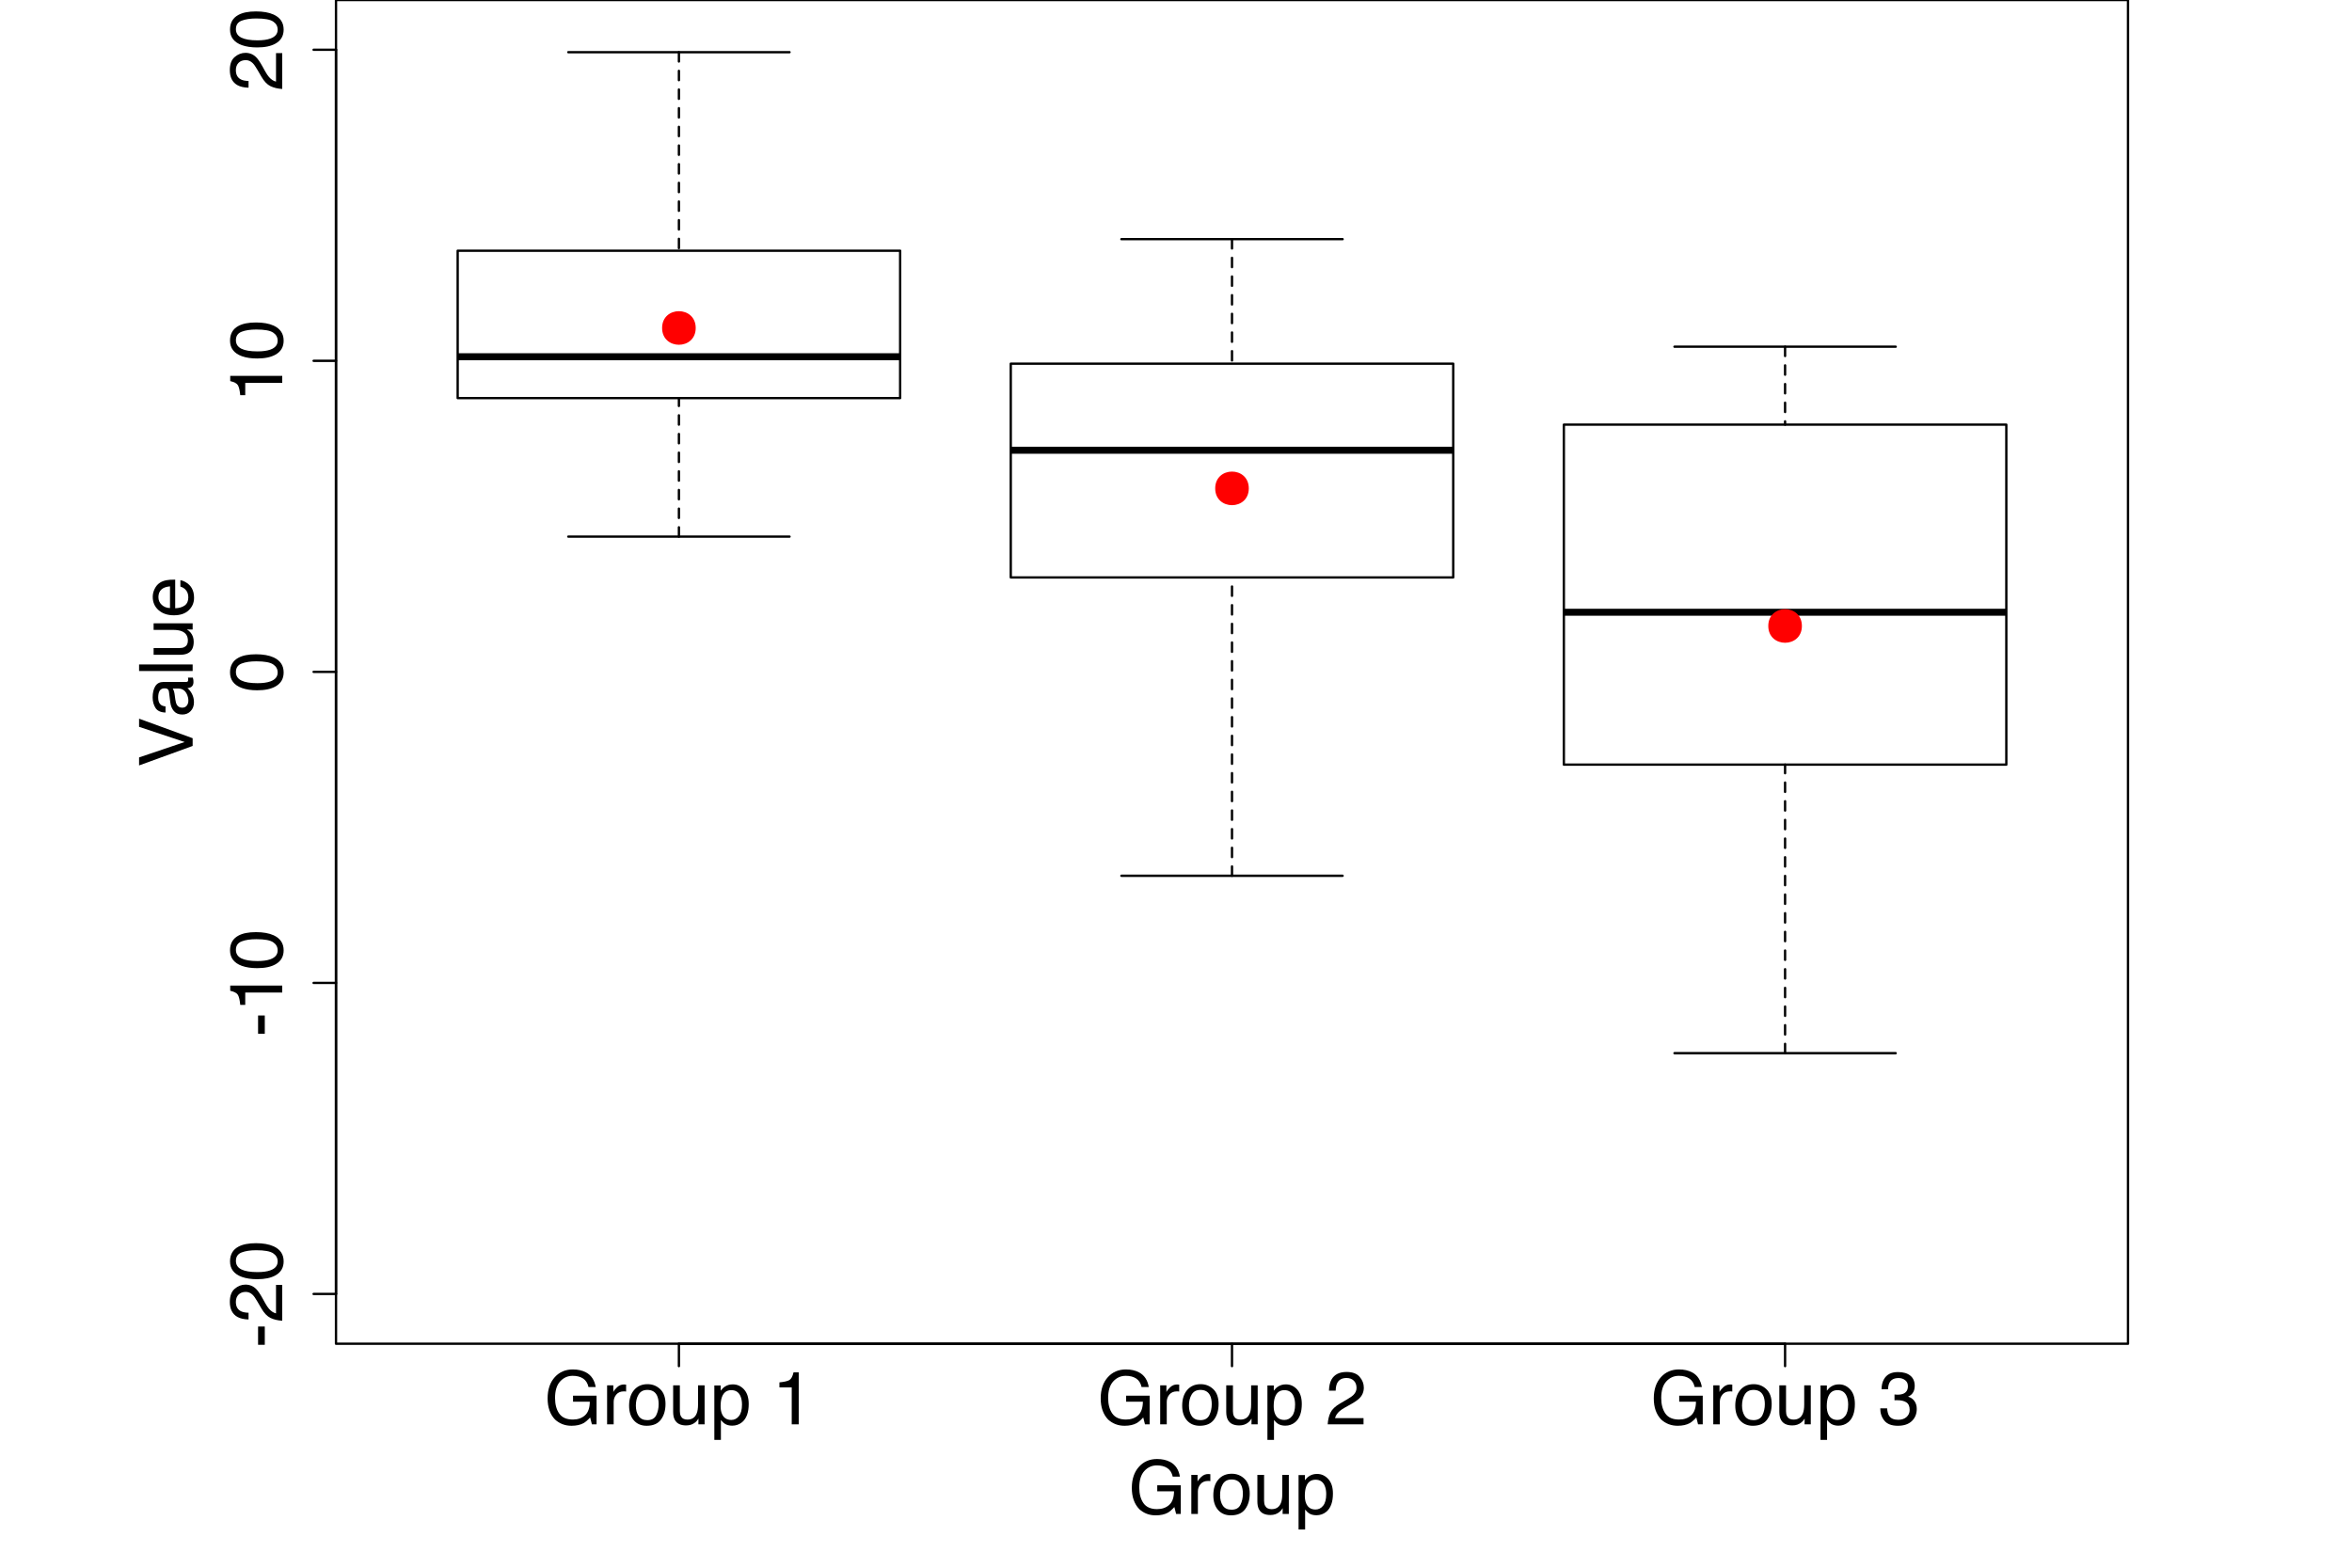
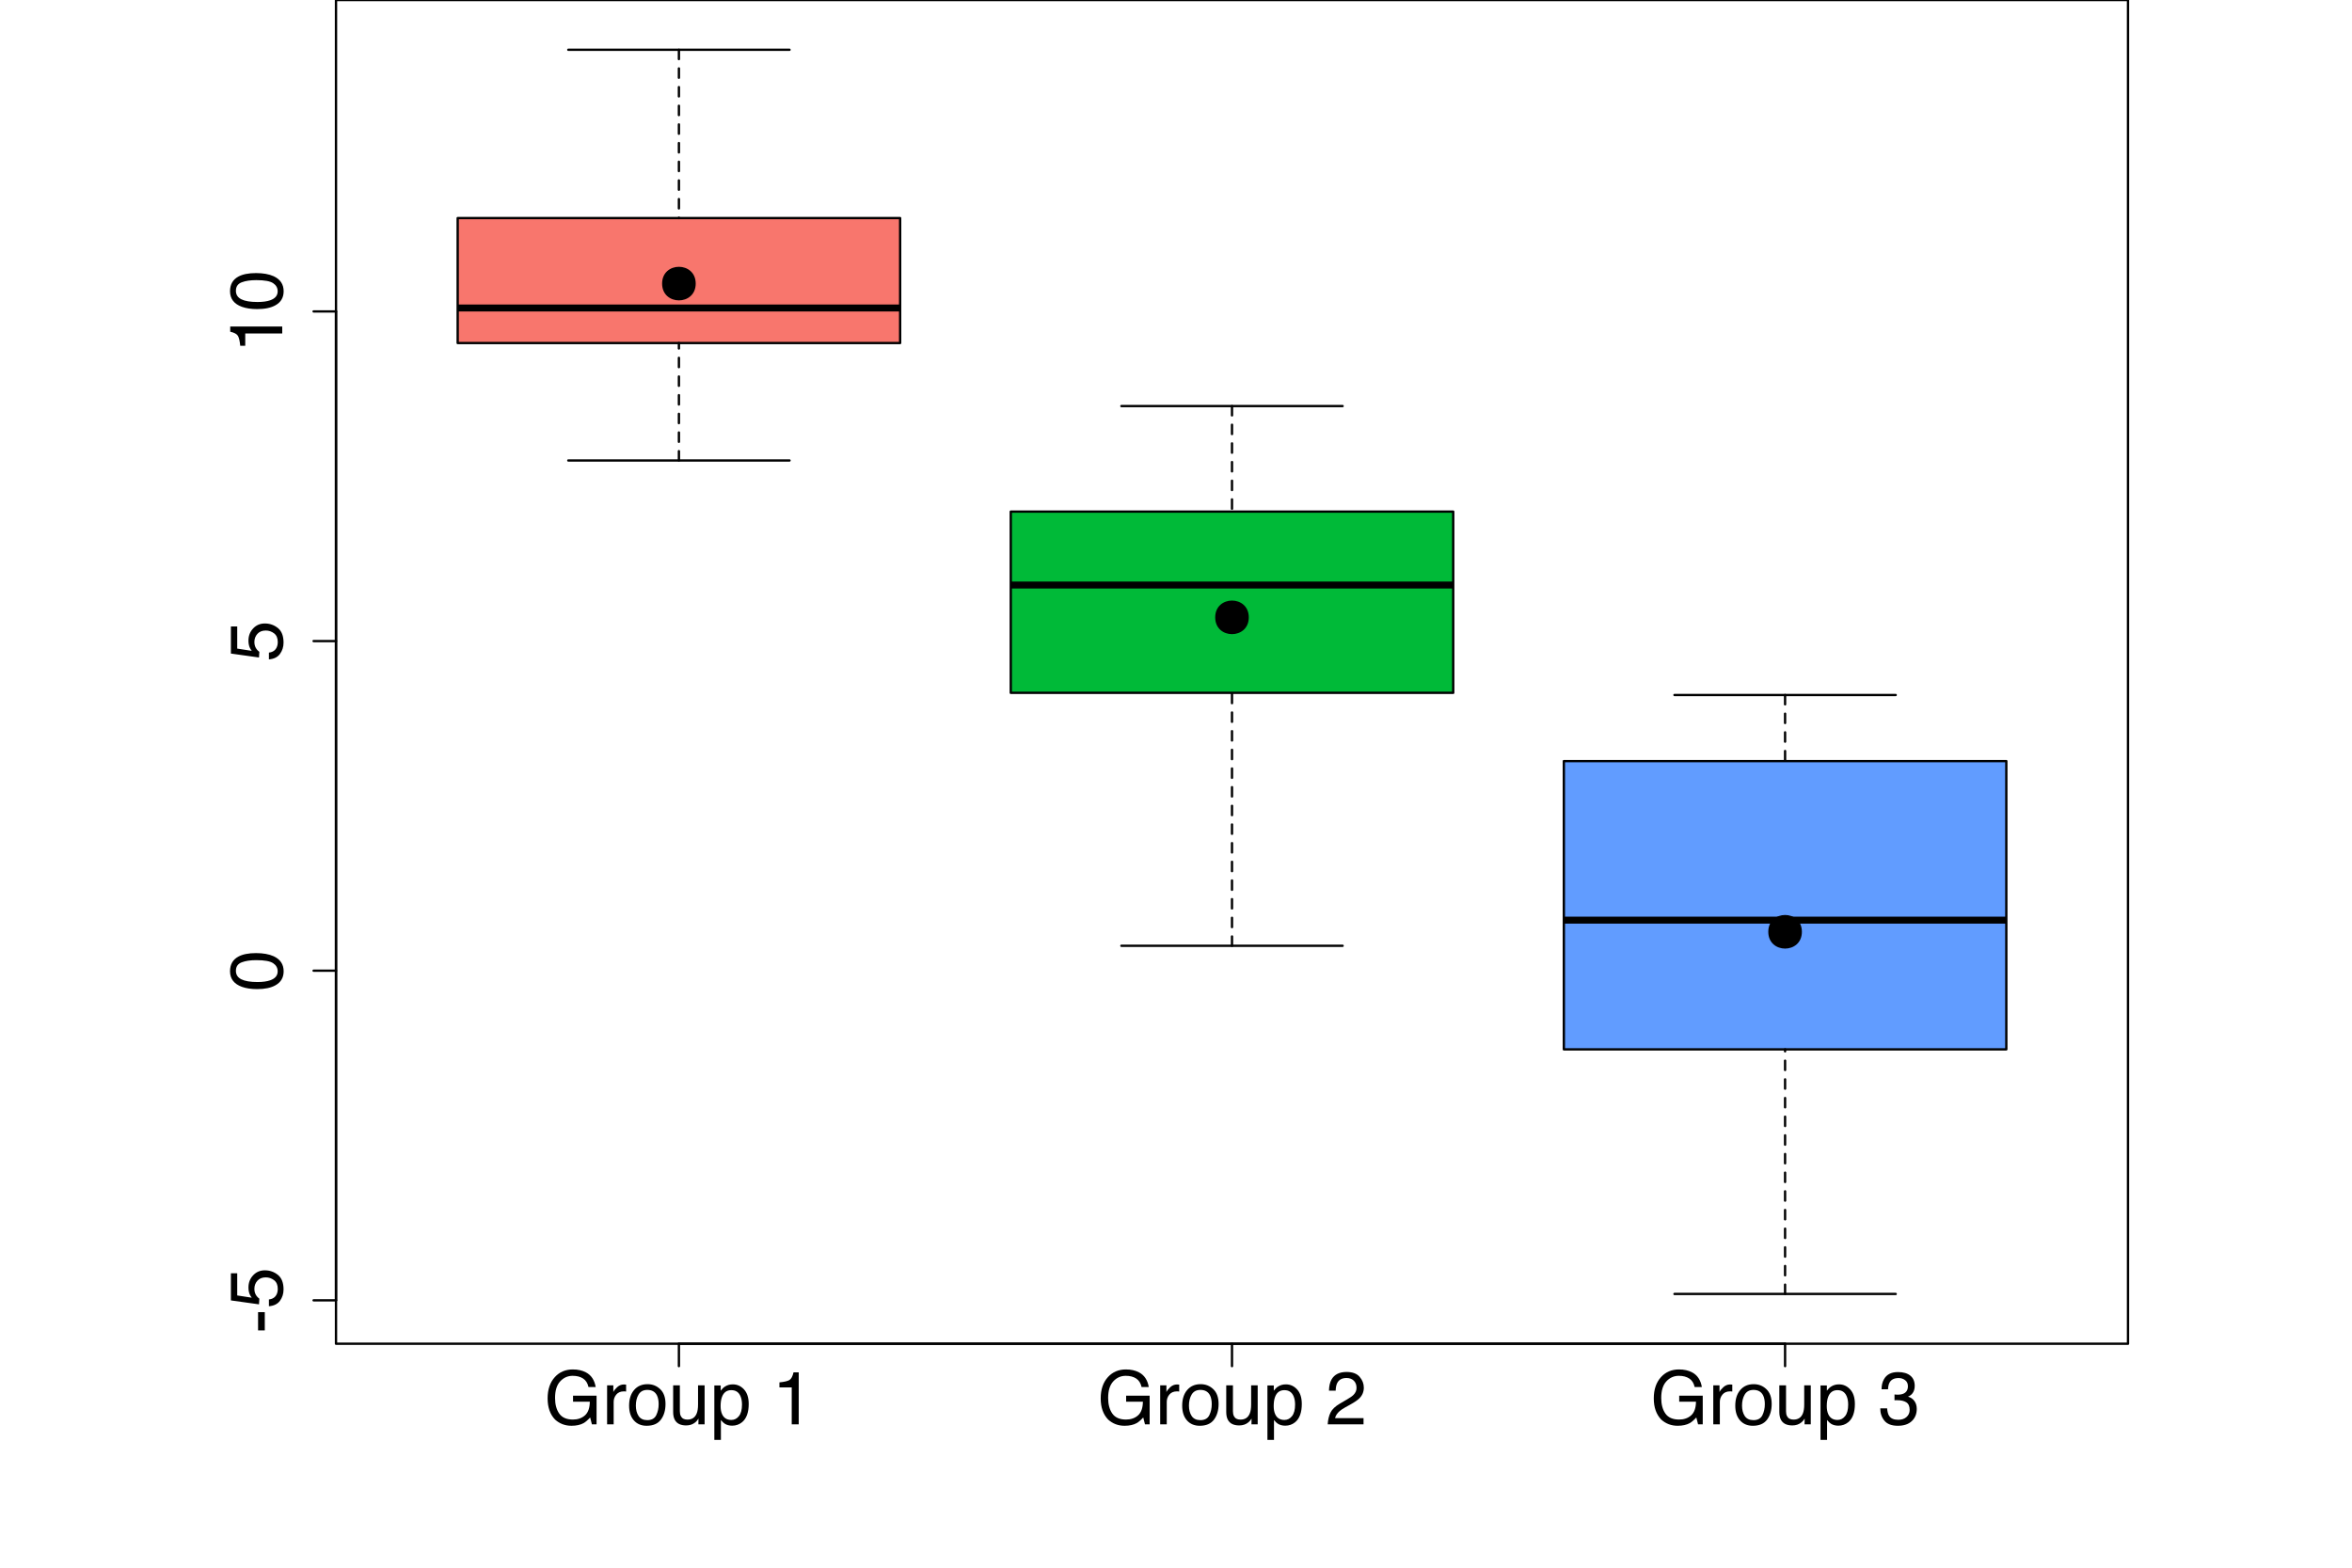
<svg xmlns="http://www.w3.org/2000/svg" xmlns:xlink="http://www.w3.org/1999/xlink" width="756pt" height="504pt" viewBox="0 0 756 504" version="1.1">
  <defs>
    <g>
      <symbol overflow="visible" id="glyph0-0">
        <path style="stroke:none;" d="M 0.781 0 L 0.781 -17.219 L 14.438 -17.219 L 14.438 0 Z M 12.281 -2.156 L 12.281 -15.062 L 2.938 -15.062 L 2.938 -2.156 Z M 12.281 -2.156 " />
      </symbol>
      <symbol overflow="visible" id="glyph0-1">
        <path style="stroke:none;" d="M 9.266 -17.656 C 10.891 -17.656 12.289 -17.344 13.469 -16.719 C 15.176 -15.82 16.223 -14.25 16.609 -12 L 14.297 -12 C 14.016 -13.258 13.43 -14.176 12.547 -14.75 C 11.672 -15.32 10.562 -15.609 9.219 -15.609 C 7.625 -15.609 6.281 -15.008 5.188 -13.812 C 4.094 -12.625 3.547 -10.844 3.547 -8.469 C 3.547 -6.426 3.992 -4.758 4.891 -3.469 C 5.797 -2.188 7.266 -1.547 9.297 -1.547 C 10.848 -1.547 12.133 -1.992 13.156 -2.891 C 14.176 -3.797 14.695 -5.258 14.719 -7.281 L 9.328 -7.281 L 9.328 -9.219 L 16.891 -9.219 L 16.891 0 L 15.391 0 L 14.828 -2.219 C 14.035 -1.352 13.336 -0.75 12.734 -0.406 C 11.703 0.164 10.398 0.453 8.828 0.453 C 6.785 0.453 5.031 -0.207 3.562 -1.531 C 1.957 -3.188 1.156 -5.457 1.156 -8.344 C 1.156 -11.227 1.938 -13.52 3.5 -15.219 C 4.988 -16.844 6.91 -17.656 9.266 -17.656 Z M 8.891 -17.688 Z M 8.891 -17.688 " />
      </symbol>
      <symbol overflow="visible" id="glyph0-2">
        <path style="stroke:none;" d="M 1.609 -12.547 L 3.609 -12.547 L 3.609 -10.391 C 3.773 -10.805 4.176 -11.316 4.812 -11.922 C 5.457 -12.523 6.195 -12.828 7.031 -12.828 C 7.07 -12.828 7.141 -12.82 7.234 -12.812 C 7.328 -12.812 7.488 -12.801 7.719 -12.781 L 7.719 -10.547 C 7.594 -10.566 7.473 -10.582 7.359 -10.594 C 7.254 -10.602 7.141 -10.609 7.016 -10.609 C 5.953 -10.609 5.133 -10.266 4.562 -9.578 C 4 -8.898 3.719 -8.113 3.719 -7.219 L 3.719 0 L 1.609 0 Z M 1.609 -12.547 " />
      </symbol>
      <symbol overflow="visible" id="glyph0-3">
        <path style="stroke:none;" d="M 6.531 -1.359 C 7.926 -1.359 8.883 -1.883 9.406 -2.938 C 9.926 -4 10.188 -5.18 10.188 -6.484 C 10.188 -7.648 10 -8.602 9.625 -9.344 C 9.031 -10.5 8.004 -11.078 6.547 -11.078 C 5.266 -11.078 4.328 -10.582 3.734 -9.594 C 3.148 -8.613 2.859 -7.426 2.859 -6.031 C 2.859 -4.695 3.148 -3.582 3.734 -2.688 C 4.328 -1.801 5.258 -1.359 6.531 -1.359 Z M 6.609 -12.922 C 8.223 -12.922 9.586 -12.379 10.703 -11.297 C 11.828 -10.223 12.391 -8.641 12.391 -6.547 C 12.391 -4.516 11.895 -2.836 10.906 -1.516 C 9.926 -0.203 8.398 0.453 6.328 0.453 C 4.598 0.453 3.223 -0.129 2.203 -1.297 C 1.191 -2.461 0.688 -4.031 0.688 -6 C 0.688 -8.113 1.223 -9.797 2.297 -11.047 C 3.367 -12.297 4.805 -12.922 6.609 -12.922 Z M 6.547 -12.859 Z M 6.547 -12.859 " />
      </symbol>
      <symbol overflow="visible" id="glyph0-4">
        <path style="stroke:none;" d="M 3.656 -12.547 L 3.656 -4.219 C 3.656 -3.582 3.758 -3.062 3.969 -2.656 C 4.344 -1.906 5.039 -1.531 6.062 -1.531 C 7.531 -1.531 8.531 -2.188 9.062 -3.5 C 9.352 -4.195 9.5 -5.16 9.5 -6.391 L 9.5 -12.547 L 11.609 -12.547 L 11.609 0 L 9.609 0 L 9.641 -1.859 C 9.359 -1.379 9.016 -0.973 8.609 -0.641 C 7.805 0.016 6.832 0.344 5.688 0.344 C 3.895 0.344 2.676 -0.254 2.031 -1.453 C 1.676 -2.098 1.5 -2.953 1.5 -4.016 L 1.5 -12.547 Z M 6.547 -12.859 Z M 6.547 -12.859 " />
      </symbol>
      <symbol overflow="visible" id="glyph0-5">
        <path style="stroke:none;" d="M 6.844 -1.422 C 7.832 -1.422 8.648 -1.832 9.297 -2.656 C 9.953 -3.477 10.281 -4.711 10.281 -6.359 C 10.281 -7.359 10.133 -8.219 9.844 -8.938 C 9.301 -10.312 8.301 -11 6.844 -11 C 5.383 -11 4.383 -10.27 3.844 -8.812 C 3.551 -8.031 3.406 -7.039 3.406 -5.844 C 3.406 -4.875 3.551 -4.047 3.844 -3.359 C 4.395 -2.066 5.395 -1.422 6.844 -1.422 Z M 1.391 -12.5 L 3.438 -12.5 L 3.438 -10.828 C 3.852 -11.398 4.312 -11.844 4.812 -12.156 C 5.531 -12.625 6.367 -12.859 7.328 -12.859 C 8.742 -12.859 9.945 -12.312 10.938 -11.219 C 11.938 -10.133 12.438 -8.578 12.438 -6.547 C 12.438 -3.816 11.723 -1.863 10.297 -0.688 C 9.391 0.051 8.332 0.422 7.125 0.422 C 6.176 0.422 5.383 0.211 4.75 -0.203 C 4.375 -0.43 3.957 -0.832 3.5 -1.406 L 3.5 5 L 1.391 5 Z M 1.391 -12.5 " />
      </symbol>
      <symbol overflow="visible" id="glyph0-6">
        <path style="stroke:none;" d="" />
      </symbol>
      <symbol overflow="visible" id="glyph0-7">
        <path style="stroke:none;" d="M 2.297 -11.891 L 2.297 -13.5 C 3.816 -13.645 4.879 -13.891 5.484 -14.234 C 6.086 -14.586 6.535 -15.414 6.828 -16.719 L 8.5 -16.719 L 8.5 0 L 6.25 0 L 6.25 -11.891 Z M 2.297 -11.891 " />
      </symbol>
      <symbol overflow="visible" id="glyph0-8">
        <path style="stroke:none;" d="M 0.75 0 C 0.832 -1.445 1.129 -2.703 1.641 -3.766 C 2.16 -4.836 3.176 -5.812 4.688 -6.688 L 6.938 -8 C 7.945 -8.582 8.656 -9.082 9.062 -9.5 C 9.695 -10.145 10.016 -10.883 10.016 -11.719 C 10.016 -12.695 9.723 -13.473 9.141 -14.047 C 8.555 -14.617 7.773 -14.906 6.797 -14.906 C 5.348 -14.906 4.348 -14.359 3.797 -13.266 C 3.504 -12.68 3.344 -11.867 3.312 -10.828 L 1.156 -10.828 C 1.188 -12.285 1.457 -13.477 1.969 -14.406 C 2.883 -16.031 4.5 -16.844 6.812 -16.844 C 8.727 -16.844 10.129 -16.32 11.016 -15.281 C 11.91 -14.238 12.359 -13.082 12.359 -11.812 C 12.359 -10.469 11.883 -9.32 10.938 -8.375 C 10.383 -7.812 9.406 -7.141 8 -6.359 L 6.391 -5.469 C 5.617 -5.039 5.016 -4.633 4.578 -4.25 C 3.797 -3.57 3.305 -2.82 3.109 -2 L 12.266 -2 L 12.266 0 Z M 0.75 0 " />
      </symbol>
      <symbol overflow="visible" id="glyph0-9">
        <path style="stroke:none;" d="M 6.234 0.453 C 4.254 0.453 2.816 -0.086 1.922 -1.172 C 1.023 -2.266 0.578 -3.594 0.578 -5.156 L 2.781 -5.156 C 2.875 -4.07 3.078 -3.285 3.391 -2.797 C 3.93 -1.91 4.922 -1.469 6.359 -1.469 C 7.461 -1.469 8.348 -1.766 9.016 -2.359 C 9.691 -2.953 10.031 -3.719 10.031 -4.656 C 10.031 -5.812 9.676 -6.617 8.969 -7.078 C 8.258 -7.535 7.281 -7.766 6.031 -7.766 C 5.883 -7.766 5.738 -7.766 5.594 -7.766 C 5.445 -7.766 5.301 -7.758 5.156 -7.75 L 5.156 -9.609 C 5.375 -9.586 5.555 -9.57 5.703 -9.562 C 5.859 -9.551 6.02 -9.547 6.188 -9.547 C 6.977 -9.547 7.629 -9.672 8.141 -9.922 C 9.023 -10.359 9.469 -11.141 9.469 -12.266 C 9.469 -13.109 9.172 -13.754 8.578 -14.203 C 7.984 -14.66 7.289 -14.891 6.5 -14.891 C 5.094 -14.891 4.125 -14.422 3.594 -13.484 C 3.289 -12.961 3.117 -12.227 3.078 -11.281 L 1 -11.281 C 1 -12.531 1.25 -13.594 1.75 -14.469 C 2.602 -16.031 4.113 -16.812 6.281 -16.812 C 7.988 -16.812 9.312 -16.426 10.25 -15.656 C 11.188 -14.895 11.656 -13.797 11.656 -12.359 C 11.656 -11.328 11.379 -10.488 10.828 -9.844 C 10.484 -9.445 10.039 -9.133 9.5 -8.906 C 10.375 -8.664 11.062 -8.195 11.562 -7.5 C 12.062 -6.812 12.312 -5.969 12.312 -4.969 C 12.312 -3.363 11.781 -2.055 10.719 -1.047 C 9.664 -0.047 8.172 0.453 6.234 0.453 Z M 6.234 0.453 " />
      </symbol>
      <symbol overflow="visible" id="glyph1-0">
        <path style="stroke:none;" d="M 0 -0.781 L -17.219 -0.781 L -17.219 -14.438 L 0 -14.438 Z M -2.156 -12.281 L -15.062 -12.281 L -15.062 -2.938 L -2.156 -2.938 Z M -2.156 -12.281 " />
      </symbol>
      <symbol overflow="visible" id="glyph1-1">
        <path style="stroke:none;" d="M -7.766 -1 L -7.766 -6.875 L -5.609 -6.875 L -5.609 -1 Z M -7.766 -1 " />
      </symbol>
      <symbol overflow="visible" id="glyph1-2">
-         <path style="stroke:none;" d="M 0 -0.75 C -1.445 -0.832 -2.703 -1.129 -3.766 -1.641 C -4.836 -2.16 -5.812 -3.176 -6.688 -4.688 L -8 -6.938 C -8.582 -7.945 -9.082 -8.656 -9.5 -9.062 C -10.145 -9.695 -10.883 -10.016 -11.719 -10.016 C -12.695 -10.016 -13.473 -9.723 -14.047 -9.141 C -14.617 -8.555 -14.906 -7.773 -14.906 -6.797 C -14.906 -5.348 -14.359 -4.348 -13.266 -3.797 C -12.68 -3.504 -11.867 -3.344 -10.828 -3.312 L -10.828 -1.156 C -12.285 -1.188 -13.477 -1.457 -14.406 -1.969 C -16.031 -2.883 -16.844 -4.5 -16.844 -6.812 C -16.844 -8.727 -16.32 -10.129 -15.281 -11.016 C -14.238 -11.91 -13.082 -12.359 -11.812 -12.359 C -10.469 -12.359 -9.32 -11.883 -8.375 -10.938 C -7.812 -10.383 -7.141 -9.406 -6.359 -8 L -5.469 -6.391 C -5.039 -5.617 -4.633 -5.016 -4.25 -4.578 C -3.57 -3.797 -2.82 -3.305 -2 -3.109 L -2 -12.266 L 0 -12.266 Z M 0 -0.75 " />
+         <path style="stroke:none;" d="M -4.281 -2.969 C -3.07 -3.102 -2.238 -3.66 -1.781 -4.641 C -1.551 -5.141 -1.438 -5.719 -1.438 -6.375 C -1.438 -7.625 -1.832 -8.551 -2.625 -9.156 C -3.426 -9.758 -4.312 -10.062 -5.281 -10.062 C -6.445 -10.062 -7.348 -9.703 -7.984 -8.984 C -8.629 -8.266 -8.953 -7.406 -8.953 -6.406 C -8.953 -5.688 -8.812 -5.066 -8.531 -4.547 C -8.25 -4.023 -7.859 -3.582 -7.359 -3.219 L -7.469 -1.391 L -16.5 -2.656 L -16.5 -11.375 L -14.469 -11.375 L -14.469 -4.25 L -9.797 -3.531 C -10.098 -3.914 -10.32 -4.285 -10.469 -4.641 C -10.727 -5.266 -10.859 -5.988 -10.859 -6.812 C -10.859 -8.352 -10.359 -9.656 -9.359 -10.719 C -8.367 -11.789 -7.113 -12.328 -5.594 -12.328 C -4.008 -12.328 -2.609 -11.836 -1.391 -10.859 C -0.18 -9.879 0.422 -8.316 0.422 -6.172 C 0.422 -4.797 0.035 -3.582 -0.734 -2.531 C -1.504 -1.488 -2.688 -0.906 -4.281 -0.781 Z M -4.281 -2.969 " />
      </symbol>
      <symbol overflow="visible" id="glyph1-3">
        <path style="stroke:none;" d="M -16.781 -6.5 C -16.781 -8.664 -15.883 -10.234 -14.094 -11.203 C -12.719 -11.953 -10.828 -12.328 -8.422 -12.328 C -6.141 -12.328 -4.25 -11.988 -2.75 -11.312 C -0.613 -10.32 0.453 -8.711 0.453 -6.484 C 0.453 -4.461 -0.422 -2.961 -2.172 -1.984 C -3.629 -1.16 -5.586 -0.75 -8.047 -0.75 C -9.953 -0.75 -11.594 -0.992 -12.969 -1.484 C -15.508 -2.41 -16.781 -4.082 -16.781 -6.5 Z M -1.469 -6.469 C -1.469 -7.562 -1.953 -8.43 -2.922 -9.078 C -3.891 -9.734 -5.691 -10.062 -8.328 -10.062 C -10.234 -10.062 -11.801 -9.828 -13.031 -9.359 C -14.27 -8.891 -14.891 -7.977 -14.891 -6.625 C -14.891 -5.383 -14.301 -4.473 -13.125 -3.891 C -11.957 -3.316 -10.238 -3.031 -7.969 -3.031 C -6.258 -3.031 -4.883 -3.219 -3.844 -3.594 C -2.258 -4.156 -1.469 -5.113 -1.469 -6.469 Z M -1.469 -6.469 " />
      </symbol>
      <symbol overflow="visible" id="glyph1-4">
        <path style="stroke:none;" d="M -11.891 -2.297 L -13.5 -2.297 C -13.645 -3.816 -13.891 -4.879 -14.234 -5.484 C -14.586 -6.086 -15.414 -6.535 -16.719 -6.828 L -16.719 -8.5 L 0 -8.5 L 0 -6.25 L -11.891 -6.25 Z M -11.891 -2.297 " />
      </symbol>
-       <symbol overflow="visible" id="glyph1-5">
-         <path style="stroke:none;" d="M -17.219 -3.188 L -2.562 -8.141 L -17.219 -13.016 L -17.219 -15.641 L 0 -9.359 L 0 -6.875 L -17.219 -0.609 Z M -17.219 -3.188 " />
-       </symbol>
-       <symbol overflow="visible" id="glyph1-6">
-         <path style="stroke:none;" d="M -3.344 -3.172 C -2.727 -3.172 -2.242 -3.391 -1.891 -3.828 C -1.547 -4.273 -1.375 -4.805 -1.375 -5.422 C -1.375 -6.16 -1.547 -6.879 -1.891 -7.578 C -2.461 -8.742 -3.395 -9.328 -4.688 -9.328 L -6.391 -9.328 C -6.223 -9.066 -6.082 -8.734 -5.969 -8.328 C -5.863 -7.922 -5.789 -7.523 -5.75 -7.141 L -5.578 -5.859 C -5.473 -5.098 -5.312 -4.523 -5.094 -4.141 C -4.727 -3.492 -4.145 -3.172 -3.344 -3.172 Z M -7.609 -8.281 C -7.672 -8.758 -7.875 -9.082 -8.219 -9.25 C -8.406 -9.344 -8.676 -9.391 -9.031 -9.391 C -9.75 -9.391 -10.27 -9.133 -10.594 -8.625 C -10.914 -8.113 -11.078 -7.379 -11.078 -6.422 C -11.078 -5.316 -10.781 -4.535 -10.188 -4.078 C -9.852 -3.816 -9.363 -3.648 -8.719 -3.578 L -8.719 -1.609 C -10.27 -1.648 -11.348 -2.148 -11.953 -3.109 C -12.555 -4.078 -12.859 -5.195 -12.859 -6.469 C -12.859 -7.945 -12.578 -9.145 -12.016 -10.062 C -11.453 -10.977 -10.578 -11.438 -9.391 -11.438 L -2.156 -11.438 C -1.938 -11.438 -1.758 -11.477 -1.625 -11.562 C -1.5 -11.656 -1.438 -11.848 -1.438 -12.141 C -1.438 -12.234 -1.441 -12.336 -1.453 -12.453 C -1.461 -12.578 -1.477 -12.703 -1.5 -12.828 L 0.062 -12.828 C 0.156 -12.504 0.211 -12.254 0.234 -12.078 C 0.254 -11.91 0.266 -11.676 0.266 -11.375 C 0.266 -10.656 0.008 -10.129 -0.5 -9.797 C -0.781 -9.629 -1.172 -9.508 -1.672 -9.438 C -1.109 -9.008 -0.617 -8.391 -0.203 -7.578 C 0.211 -6.773 0.422 -5.891 0.422 -4.922 C 0.422 -3.754 0.066 -2.801 -0.641 -2.062 C -1.348 -1.332 -2.234 -0.969 -3.297 -0.969 C -4.461 -0.969 -5.363 -1.328 -6 -2.047 C -6.645 -2.773 -7.039 -3.727 -7.188 -4.906 Z M -12.859 -6.531 Z M -12.859 -6.531 " />
-       </symbol>
-       <symbol overflow="visible" id="glyph1-7">
-         <path style="stroke:none;" d="M -17.219 -1.609 L -17.219 -3.719 L 0 -3.719 L 0 -1.609 Z M -17.219 -1.609 " />
-       </symbol>
-       <symbol overflow="visible" id="glyph1-8">
-         <path style="stroke:none;" d="M -12.547 -3.656 L -4.219 -3.656 C -3.582 -3.656 -3.062 -3.758 -2.656 -3.969 C -1.906 -4.344 -1.531 -5.039 -1.531 -6.062 C -1.531 -7.531 -2.188 -8.531 -3.5 -9.062 C -4.195 -9.352 -5.16 -9.5 -6.391 -9.5 L -12.547 -9.5 L -12.547 -11.609 L 0 -11.609 L 0 -9.609 L -1.859 -9.641 C -1.379 -9.359 -0.973 -9.016 -0.641 -8.609 C 0.016 -7.805 0.344 -6.832 0.344 -5.688 C 0.344 -3.895 -0.254 -2.676 -1.453 -2.031 C -2.098 -1.676 -2.953 -1.5 -4.016 -1.5 L -12.547 -1.5 Z M -12.859 -6.547 Z M -12.859 -6.547 " />
-       </symbol>
-       <symbol overflow="visible" id="glyph1-9">
-         <path style="stroke:none;" d="M -12.828 -6.781 C -12.828 -7.664 -12.617 -8.523 -12.203 -9.359 C -11.785 -10.203 -11.242 -10.844 -10.578 -11.281 C -9.953 -11.695 -9.219 -11.977 -8.375 -12.125 C -7.789 -12.25 -6.867 -12.312 -5.609 -12.312 L -5.609 -3.109 C -4.328 -3.148 -3.301 -3.453 -2.531 -4.016 C -1.77 -4.578 -1.391 -5.445 -1.391 -6.625 C -1.391 -7.727 -1.75 -8.609 -2.469 -9.266 C -2.895 -9.641 -3.383 -9.906 -3.938 -10.062 L -3.938 -12.125 C -3.477 -12.07 -2.961 -11.891 -2.391 -11.578 C -1.828 -11.273 -1.367 -10.93 -1.016 -10.547 C -0.391 -9.91 0.035 -9.117 0.266 -8.172 C 0.391 -7.66 0.453 -7.086 0.453 -6.453 C 0.453 -4.891 -0.113 -3.562 -1.25 -2.469 C -2.395 -1.383 -3.988 -0.844 -6.031 -0.844 C -8.051 -0.844 -9.688 -1.391 -10.938 -2.484 C -12.195 -3.578 -12.828 -5.008 -12.828 -6.781 Z M -7.281 -10.141 C -8.195 -10.055 -8.926 -9.859 -9.469 -9.547 C -10.488 -8.961 -11 -7.992 -11 -6.641 C -11 -5.672 -10.645 -4.859 -9.938 -4.203 C -9.238 -3.547 -8.352 -3.203 -7.281 -3.172 Z M -12.859 -6.578 Z M -12.859 -6.578 " />
-       </symbol>
    </g>
  </defs>
-   <g id="surface249">
+   <g id="surface254">
    <rect x="0" y="0" width="756" height="504" style="fill:rgb(100%,100%,100%);fill-opacity:1;stroke:none;" />
-     <path style=" stroke:none;fill-rule:nonzero;fill:rgb(100%,100%,100%);fill-opacity:1;" d="M 147.109 127.984 L 289.332 127.984 L 289.332 80.602 L 147.109 80.602 Z M 147.109 127.984 " />
-     <path style="fill:none;stroke-width:2.25;stroke-linecap:butt;stroke-linejoin:round;stroke:rgb(0%,0%,0%);stroke-opacity:1;stroke-miterlimit:10;" d="M 147.109 114.695 L 289.332 114.695 " />
-     <path style="fill:none;stroke-width:0.75;stroke-linecap:round;stroke-linejoin:round;stroke:rgb(0%,0%,0%);stroke-opacity:1;stroke-dasharray:3,3;stroke-miterlimit:10;" d="M 218.223 172.52 L 218.223 127.984 " />
-     <path style="fill:none;stroke-width:0.75;stroke-linecap:round;stroke-linejoin:round;stroke:rgb(0%,0%,0%);stroke-opacity:1;stroke-dasharray:3,3;stroke-miterlimit:10;" d="M 218.223 16.777 L 218.223 80.602 " />
-     <path style="fill:none;stroke-width:0.75;stroke-linecap:round;stroke-linejoin:round;stroke:rgb(0%,0%,0%);stroke-opacity:1;stroke-miterlimit:10;" d="M 182.668 172.52 L 253.777 172.52 " />
-     <path style="fill:none;stroke-width:0.75;stroke-linecap:round;stroke-linejoin:round;stroke:rgb(0%,0%,0%);stroke-opacity:1;stroke-miterlimit:10;" d="M 182.668 16.777 L 253.777 16.777 " />
-     <path style="fill:none;stroke-width:0.75;stroke-linecap:round;stroke-linejoin:round;stroke:rgb(0%,0%,0%);stroke-opacity:1;stroke-miterlimit:10;" d="M 147.109 127.984 L 289.332 127.984 L 289.332 80.602 L 147.109 80.602 L 147.109 127.984 " />
-     <path style=" stroke:none;fill-rule:nonzero;fill:rgb(100%,100%,100%);fill-opacity:1;" d="M 324.891 185.637 L 467.109 185.637 L 467.109 116.914 L 324.891 116.914 Z M 324.891 185.637 " />
-     <path style="fill:none;stroke-width:2.25;stroke-linecap:butt;stroke-linejoin:round;stroke:rgb(0%,0%,0%);stroke-opacity:1;stroke-miterlimit:10;" d="M 324.891 144.754 L 467.109 144.754 " />
-     <path style="fill:none;stroke-width:0.75;stroke-linecap:round;stroke-linejoin:round;stroke:rgb(0%,0%,0%);stroke-opacity:1;stroke-dasharray:3,3;stroke-miterlimit:10;" d="M 396 281.555 L 396 185.637 " />
-     <path style="fill:none;stroke-width:0.75;stroke-linecap:round;stroke-linejoin:round;stroke:rgb(0%,0%,0%);stroke-opacity:1;stroke-dasharray:3,3;stroke-miterlimit:10;" d="M 396 76.887 L 396 116.914 " />
-     <path style="fill:none;stroke-width:0.75;stroke-linecap:round;stroke-linejoin:round;stroke:rgb(0%,0%,0%);stroke-opacity:1;stroke-miterlimit:10;" d="M 360.445 281.555 L 431.555 281.555 " />
-     <path style="fill:none;stroke-width:0.75;stroke-linecap:round;stroke-linejoin:round;stroke:rgb(0%,0%,0%);stroke-opacity:1;stroke-miterlimit:10;" d="M 360.445 76.887 L 431.555 76.887 " />
-     <path style="fill:none;stroke-width:0.75;stroke-linecap:round;stroke-linejoin:round;stroke:rgb(0%,0%,0%);stroke-opacity:1;stroke-miterlimit:10;" d="M 324.891 185.637 L 467.109 185.637 L 467.109 116.914 L 324.891 116.914 L 324.891 185.637 " />
-     <path style=" stroke:none;fill-rule:nonzero;fill:rgb(100%,100%,100%);fill-opacity:1;" d="M 502.668 245.828 L 644.891 245.828 L 644.891 136.52 L 502.668 136.52 Z M 502.668 245.828 " />
-     <path style="fill:none;stroke-width:2.25;stroke-linecap:butt;stroke-linejoin:round;stroke:rgb(0%,0%,0%);stroke-opacity:1;stroke-miterlimit:10;" d="M 502.668 196.828 L 644.891 196.828 " />
-     <path style="fill:none;stroke-width:0.75;stroke-linecap:round;stroke-linejoin:round;stroke:rgb(0%,0%,0%);stroke-opacity:1;stroke-dasharray:3,3;stroke-miterlimit:10;" d="M 573.777 338.586 L 573.777 245.828 " />
-     <path style="fill:none;stroke-width:0.75;stroke-linecap:round;stroke-linejoin:round;stroke:rgb(0%,0%,0%);stroke-opacity:1;stroke-dasharray:3,3;stroke-miterlimit:10;" d="M 573.777 111.461 L 573.777 136.52 " />
-     <path style="fill:none;stroke-width:0.75;stroke-linecap:round;stroke-linejoin:round;stroke:rgb(0%,0%,0%);stroke-opacity:1;stroke-miterlimit:10;" d="M 538.223 338.586 L 609.332 338.586 " />
-     <path style="fill:none;stroke-width:0.75;stroke-linecap:round;stroke-linejoin:round;stroke:rgb(0%,0%,0%);stroke-opacity:1;stroke-miterlimit:10;" d="M 538.223 111.461 L 609.332 111.461 " />
-     <path style="fill:none;stroke-width:0.75;stroke-linecap:round;stroke-linejoin:round;stroke:rgb(0%,0%,0%);stroke-opacity:1;stroke-miterlimit:10;" d="M 502.668 245.828 L 644.891 245.828 L 644.891 136.52 L 502.668 136.52 L 502.668 245.828 " />
+     <path style=" stroke:none;fill-rule:nonzero;fill:rgb(97.255%,46.275%,42.745%);fill-opacity:1;" d="M 147.109 110.281 L 289.332 110.281 L 289.332 70.113 L 147.109 70.113 Z M 147.109 110.281 " />
+     <path style="fill:none;stroke-width:2.25;stroke-linecap:butt;stroke-linejoin:round;stroke:rgb(0%,0%,0%);stroke-opacity:1;stroke-miterlimit:10;" d="M 147.109 99.016 L 289.332 99.016 " />
+     <path style="fill:none;stroke-width:0.75;stroke-linecap:round;stroke-linejoin:round;stroke:rgb(0%,0%,0%);stroke-opacity:1;stroke-dasharray:3,3;stroke-miterlimit:10;" d="M 218.223 148.039 L 218.223 110.281 " />
+     <path style="fill:none;stroke-width:0.75;stroke-linecap:round;stroke-linejoin:round;stroke:rgb(0%,0%,0%);stroke-opacity:1;stroke-dasharray:3,3;stroke-miterlimit:10;" d="M 218.223 16 L 218.223 70.113 " />
+     <path style="fill:none;stroke-width:0.75;stroke-linecap:round;stroke-linejoin:round;stroke:rgb(0%,0%,0%);stroke-opacity:1;stroke-miterlimit:10;" d="M 182.668 148.039 L 253.777 148.039 " />
+     <path style="fill:none;stroke-width:0.75;stroke-linecap:round;stroke-linejoin:round;stroke:rgb(0%,0%,0%);stroke-opacity:1;stroke-miterlimit:10;" d="M 182.668 16 L 253.777 16 " />
+     <path style="fill:none;stroke-width:0.75;stroke-linecap:round;stroke-linejoin:round;stroke:rgb(0%,0%,0%);stroke-opacity:1;stroke-miterlimit:10;" d="M 147.109 110.281 L 289.332 110.281 L 289.332 70.113 L 147.109 70.113 L 147.109 110.281 " />
+     <path style=" stroke:none;fill-rule:nonzero;fill:rgb(0%,72.941%,21.961%);fill-opacity:1;" d="M 324.891 222.742 L 467.109 222.742 L 467.109 164.48 L 324.891 164.48 Z M 324.891 222.742 " />
+     <path style="fill:none;stroke-width:2.25;stroke-linecap:butt;stroke-linejoin:round;stroke:rgb(0%,0%,0%);stroke-opacity:1;stroke-miterlimit:10;" d="M 324.891 188.082 L 467.109 188.082 " />
+     <path style="fill:none;stroke-width:0.75;stroke-linecap:round;stroke-linejoin:round;stroke:rgb(0%,0%,0%);stroke-opacity:1;stroke-dasharray:3,3;stroke-miterlimit:10;" d="M 396 304.062 L 396 222.742 " />
+     <path style="fill:none;stroke-width:0.75;stroke-linecap:round;stroke-linejoin:round;stroke:rgb(0%,0%,0%);stroke-opacity:1;stroke-dasharray:3,3;stroke-miterlimit:10;" d="M 396 130.547 L 396 164.48 " />
+     <path style="fill:none;stroke-width:0.75;stroke-linecap:round;stroke-linejoin:round;stroke:rgb(0%,0%,0%);stroke-opacity:1;stroke-miterlimit:10;" d="M 360.445 304.062 L 431.555 304.062 " />
+     <path style="fill:none;stroke-width:0.75;stroke-linecap:round;stroke-linejoin:round;stroke:rgb(0%,0%,0%);stroke-opacity:1;stroke-miterlimit:10;" d="M 360.445 130.547 L 431.555 130.547 " />
+     <path style="fill:none;stroke-width:0.75;stroke-linecap:round;stroke-linejoin:round;stroke:rgb(0%,0%,0%);stroke-opacity:1;stroke-miterlimit:10;" d="M 324.891 222.742 L 467.109 222.742 L 467.109 164.48 L 324.891 164.48 L 324.891 222.742 " />
+     <path style=" stroke:none;fill-rule:nonzero;fill:rgb(38.039%,61.176%,100%);fill-opacity:1;" d="M 502.668 337.359 L 644.891 337.359 L 644.891 244.688 L 502.668 244.688 Z M 502.668 337.359 " />
+     <path style="fill:none;stroke-width:2.25;stroke-linecap:butt;stroke-linejoin:round;stroke:rgb(0%,0%,0%);stroke-opacity:1;stroke-miterlimit:10;" d="M 502.668 295.816 L 644.891 295.816 " />
+     <path style="fill:none;stroke-width:0.75;stroke-linecap:round;stroke-linejoin:round;stroke:rgb(0%,0%,0%);stroke-opacity:1;stroke-dasharray:3,3;stroke-miterlimit:10;" d="M 573.777 416 L 573.777 337.359 " />
+     <path style="fill:none;stroke-width:0.75;stroke-linecap:round;stroke-linejoin:round;stroke:rgb(0%,0%,0%);stroke-opacity:1;stroke-dasharray:3,3;stroke-miterlimit:10;" d="M 573.777 223.441 L 573.777 244.688 " />
+     <path style="fill:none;stroke-width:0.75;stroke-linecap:round;stroke-linejoin:round;stroke:rgb(0%,0%,0%);stroke-opacity:1;stroke-miterlimit:10;" d="M 538.223 416 L 609.332 416 " />
+     <path style="fill:none;stroke-width:0.75;stroke-linecap:round;stroke-linejoin:round;stroke:rgb(0%,0%,0%);stroke-opacity:1;stroke-miterlimit:10;" d="M 538.223 223.441 L 609.332 223.441 " />
+     <path style="fill:none;stroke-width:0.75;stroke-linecap:round;stroke-linejoin:round;stroke:rgb(0%,0%,0%);stroke-opacity:1;stroke-miterlimit:10;" d="M 502.668 337.359 L 644.891 337.359 L 644.891 244.688 L 502.668 244.688 L 502.668 337.359 " />
    <path style="fill:none;stroke-width:0.75;stroke-linecap:round;stroke-linejoin:round;stroke:rgb(0%,0%,0%);stroke-opacity:1;stroke-miterlimit:10;" d="M 218.223 432 L 573.777 432 " />
    <path style="fill:none;stroke-width:0.75;stroke-linecap:round;stroke-linejoin:round;stroke:rgb(0%,0%,0%);stroke-opacity:1;stroke-miterlimit:10;" d="M 218.223 432 L 218.223 439.199 " />
    <path style="fill:none;stroke-width:0.75;stroke-linecap:round;stroke-linejoin:round;stroke:rgb(0%,0%,0%);stroke-opacity:1;stroke-miterlimit:10;" d="M 396 432 L 396 439.199 " />
    <path style="fill:none;stroke-width:0.75;stroke-linecap:round;stroke-linejoin:round;stroke:rgb(0%,0%,0%);stroke-opacity:1;stroke-miterlimit:10;" d="M 573.777 432 L 573.777 439.199 " />
    <g style="fill:rgb(0%,0%,0%);fill-opacity:1;">
      <use xlink:href="#glyph0-1" x="174.863" y="457.922" />
      <use xlink:href="#glyph0-2" x="193.531" y="457.922" />
      <use xlink:href="#glyph0-3" x="201.523" y="457.922" />
      <use xlink:href="#glyph0-4" x="214.871" y="457.922" />
      <use xlink:href="#glyph0-5" x="228.219" y="457.922" />
      <use xlink:href="#glyph0-6" x="241.566" y="457.922" />
      <use xlink:href="#glyph0-7" x="248.234" y="457.922" />
    </g>
    <g style="fill:rgb(0%,0%,0%);fill-opacity:1;">
      <use xlink:href="#glyph0-1" x="352.641" y="457.922" />
      <use xlink:href="#glyph0-2" x="371.309" y="457.922" />
      <use xlink:href="#glyph0-3" x="379.301" y="457.922" />
      <use xlink:href="#glyph0-4" x="392.648" y="457.922" />
      <use xlink:href="#glyph0-5" x="405.996" y="457.922" />
      <use xlink:href="#glyph0-6" x="419.344" y="457.922" />
      <use xlink:href="#glyph0-8" x="426.012" y="457.922" />
    </g>
    <g style="fill:rgb(0%,0%,0%);fill-opacity:1;">
      <use xlink:href="#glyph0-1" x="530.418" y="457.922" />
      <use xlink:href="#glyph0-2" x="549.086" y="457.922" />
      <use xlink:href="#glyph0-3" x="557.078" y="457.922" />
      <use xlink:href="#glyph0-4" x="570.426" y="457.922" />
      <use xlink:href="#glyph0-5" x="583.773" y="457.922" />
      <use xlink:href="#glyph0-6" x="597.121" y="457.922" />
      <use xlink:href="#glyph0-9" x="603.789" y="457.922" />
    </g>
-     <path style="fill:none;stroke-width:0.75;stroke-linecap:round;stroke-linejoin:round;stroke:rgb(0%,0%,0%);stroke-opacity:1;stroke-miterlimit:10;" d="M 108 416 L 108 16 " />
-     <path style="fill:none;stroke-width:0.75;stroke-linecap:round;stroke-linejoin:round;stroke:rgb(0%,0%,0%);stroke-opacity:1;stroke-miterlimit:10;" d="M 108 416 L 100.801 416 " />
-     <path style="fill:none;stroke-width:0.75;stroke-linecap:round;stroke-linejoin:round;stroke:rgb(0%,0%,0%);stroke-opacity:1;stroke-miterlimit:10;" d="M 108 316 L 100.801 316 " />
-     <path style="fill:none;stroke-width:0.75;stroke-linecap:round;stroke-linejoin:round;stroke:rgb(0%,0%,0%);stroke-opacity:1;stroke-miterlimit:10;" d="M 108 216 L 100.801 216 " />
-     <path style="fill:none;stroke-width:0.75;stroke-linecap:round;stroke-linejoin:round;stroke:rgb(0%,0%,0%);stroke-opacity:1;stroke-miterlimit:10;" d="M 108 116 L 100.801 116 " />
-     <path style="fill:none;stroke-width:0.75;stroke-linecap:round;stroke-linejoin:round;stroke:rgb(0%,0%,0%);stroke-opacity:1;stroke-miterlimit:10;" d="M 108 16 L 100.801 16 " />
+     <path style="fill:none;stroke-width:0.75;stroke-linecap:round;stroke-linejoin:round;stroke:rgb(0%,0%,0%);stroke-opacity:1;stroke-miterlimit:10;" d="M 108 418.047 L 108 100.121 " />
+     <path style="fill:none;stroke-width:0.75;stroke-linecap:round;stroke-linejoin:round;stroke:rgb(0%,0%,0%);stroke-opacity:1;stroke-miterlimit:10;" d="M 108 418.047 L 100.801 418.047 " />
+     <path style="fill:none;stroke-width:0.75;stroke-linecap:round;stroke-linejoin:round;stroke:rgb(0%,0%,0%);stroke-opacity:1;stroke-miterlimit:10;" d="M 108 312.07 L 100.801 312.07 " />
+     <path style="fill:none;stroke-width:0.75;stroke-linecap:round;stroke-linejoin:round;stroke:rgb(0%,0%,0%);stroke-opacity:1;stroke-miterlimit:10;" d="M 108 206.098 L 100.801 206.098 " />
+     <path style="fill:none;stroke-width:0.75;stroke-linecap:round;stroke-linejoin:round;stroke:rgb(0%,0%,0%);stroke-opacity:1;stroke-miterlimit:10;" d="M 108 100.121 L 100.801 100.121 " />
    <g style="fill:rgb(0%,0%,0%);fill-opacity:1;">
-       <use xlink:href="#glyph1-1" x="90.719" y="433.344" />
-       <use xlink:href="#glyph1-2" x="90.719" y="425.352" />
-       <use xlink:href="#glyph1-3" x="90.719" y="412.004" />
+       <use xlink:href="#glyph1-1" x="90.719" y="428.719" />
+       <use xlink:href="#glyph1-2" x="90.719" y="420.727" />
    </g>
    <g style="fill:rgb(0%,0%,0%);fill-opacity:1;">
-       <use xlink:href="#glyph1-1" x="90.719" y="333.344" />
-       <use xlink:href="#glyph1-4" x="90.719" y="325.352" />
-       <use xlink:href="#glyph1-3" x="90.719" y="312.004" />
+       <use xlink:href="#glyph1-3" x="90.719" y="318.742" />
    </g>
    <g style="fill:rgb(0%,0%,0%);fill-opacity:1;">
-       <use xlink:href="#glyph1-3" x="90.719" y="222.672" />
+       <use xlink:href="#glyph1-2" x="90.719" y="212.77" />
    </g>
    <g style="fill:rgb(0%,0%,0%);fill-opacity:1;">
-       <use xlink:href="#glyph1-4" x="90.719" y="129.348" />
-       <use xlink:href="#glyph1-3" x="90.719" y="116" />
-     </g>
-     <g style="fill:rgb(0%,0%,0%);fill-opacity:1;">
-       <use xlink:href="#glyph1-2" x="90.719" y="29.348" />
-       <use xlink:href="#glyph1-3" x="90.719" y="16" />
-     </g>
-     <g style="fill:rgb(0%,0%,0%);fill-opacity:1;">
-       <use xlink:href="#glyph0-1" x="362.648" y="486.719" />
-       <use xlink:href="#glyph0-2" x="381.316" y="486.719" />
-       <use xlink:href="#glyph0-3" x="389.309" y="486.719" />
-       <use xlink:href="#glyph0-4" x="402.656" y="486.719" />
-       <use xlink:href="#glyph0-5" x="416.004" y="486.719" />
-     </g>
-     <g style="fill:rgb(0%,0%,0%);fill-opacity:1;">
-       <use xlink:href="#glyph1-5" x="61.922" y="246.691" />
-       <use xlink:href="#glyph1-6" x="61.922" y="230.684" />
-       <use xlink:href="#glyph1-7" x="61.922" y="217.336" />
-       <use xlink:href="#glyph1-8" x="61.922" y="212.004" />
-       <use xlink:href="#glyph1-9" x="61.922" y="198.656" />
+       <use xlink:href="#glyph1-4" x="90.719" y="113.469" />
+       <use xlink:href="#glyph1-3" x="90.719" y="100.121" />
    </g>
    <path style="fill:none;stroke-width:0.75;stroke-linecap:round;stroke-linejoin:round;stroke:rgb(0%,0%,0%);stroke-opacity:1;stroke-miterlimit:10;" d="M 108 432 L 684 432 L 684 0 L 108 0 L 108 432 " />
-     <path style=" stroke:none;fill-rule:nonzero;fill:rgb(100%,0%,0%);fill-opacity:1;" d="M 223.621 105.441 C 223.621 112.641 212.82 112.641 212.82 105.441 C 212.82 98.242 223.621 98.242 223.621 105.441 " />
-     <path style=" stroke:none;fill-rule:nonzero;fill:rgb(100%,0%,0%);fill-opacity:1;" d="M 401.398 157.012 C 401.398 164.211 390.602 164.211 390.602 157.012 C 390.602 149.812 401.398 149.812 401.398 157.012 " />
-     <path style=" stroke:none;fill-rule:nonzero;fill:rgb(100%,0%,0%);fill-opacity:1;" d="M 579.18 201.246 C 579.18 208.445 568.379 208.445 568.379 201.246 C 568.379 194.047 579.18 194.047 579.18 201.246 " />
+     <path style=" stroke:none;fill-rule:nonzero;fill:rgb(0%,0%,0%);fill-opacity:1;" d="M 223.621 91.172 C 223.621 98.371 212.82 98.371 212.82 91.172 C 212.82 83.973 223.621 83.973 223.621 91.172 " />
+     <path style=" stroke:none;fill-rule:nonzero;fill:rgb(0%,0%,0%);fill-opacity:1;" d="M 401.398 198.477 C 401.398 205.676 390.602 205.676 390.602 198.477 C 390.602 191.277 401.398 191.277 401.398 198.477 " />
+     <path style=" stroke:none;fill-rule:nonzero;fill:rgb(0%,0%,0%);fill-opacity:1;" d="M 579.18 299.562 C 579.18 306.762 568.379 306.762 568.379 299.562 C 568.379 292.363 579.18 292.363 579.18 299.562 " />
  </g>
</svg>
